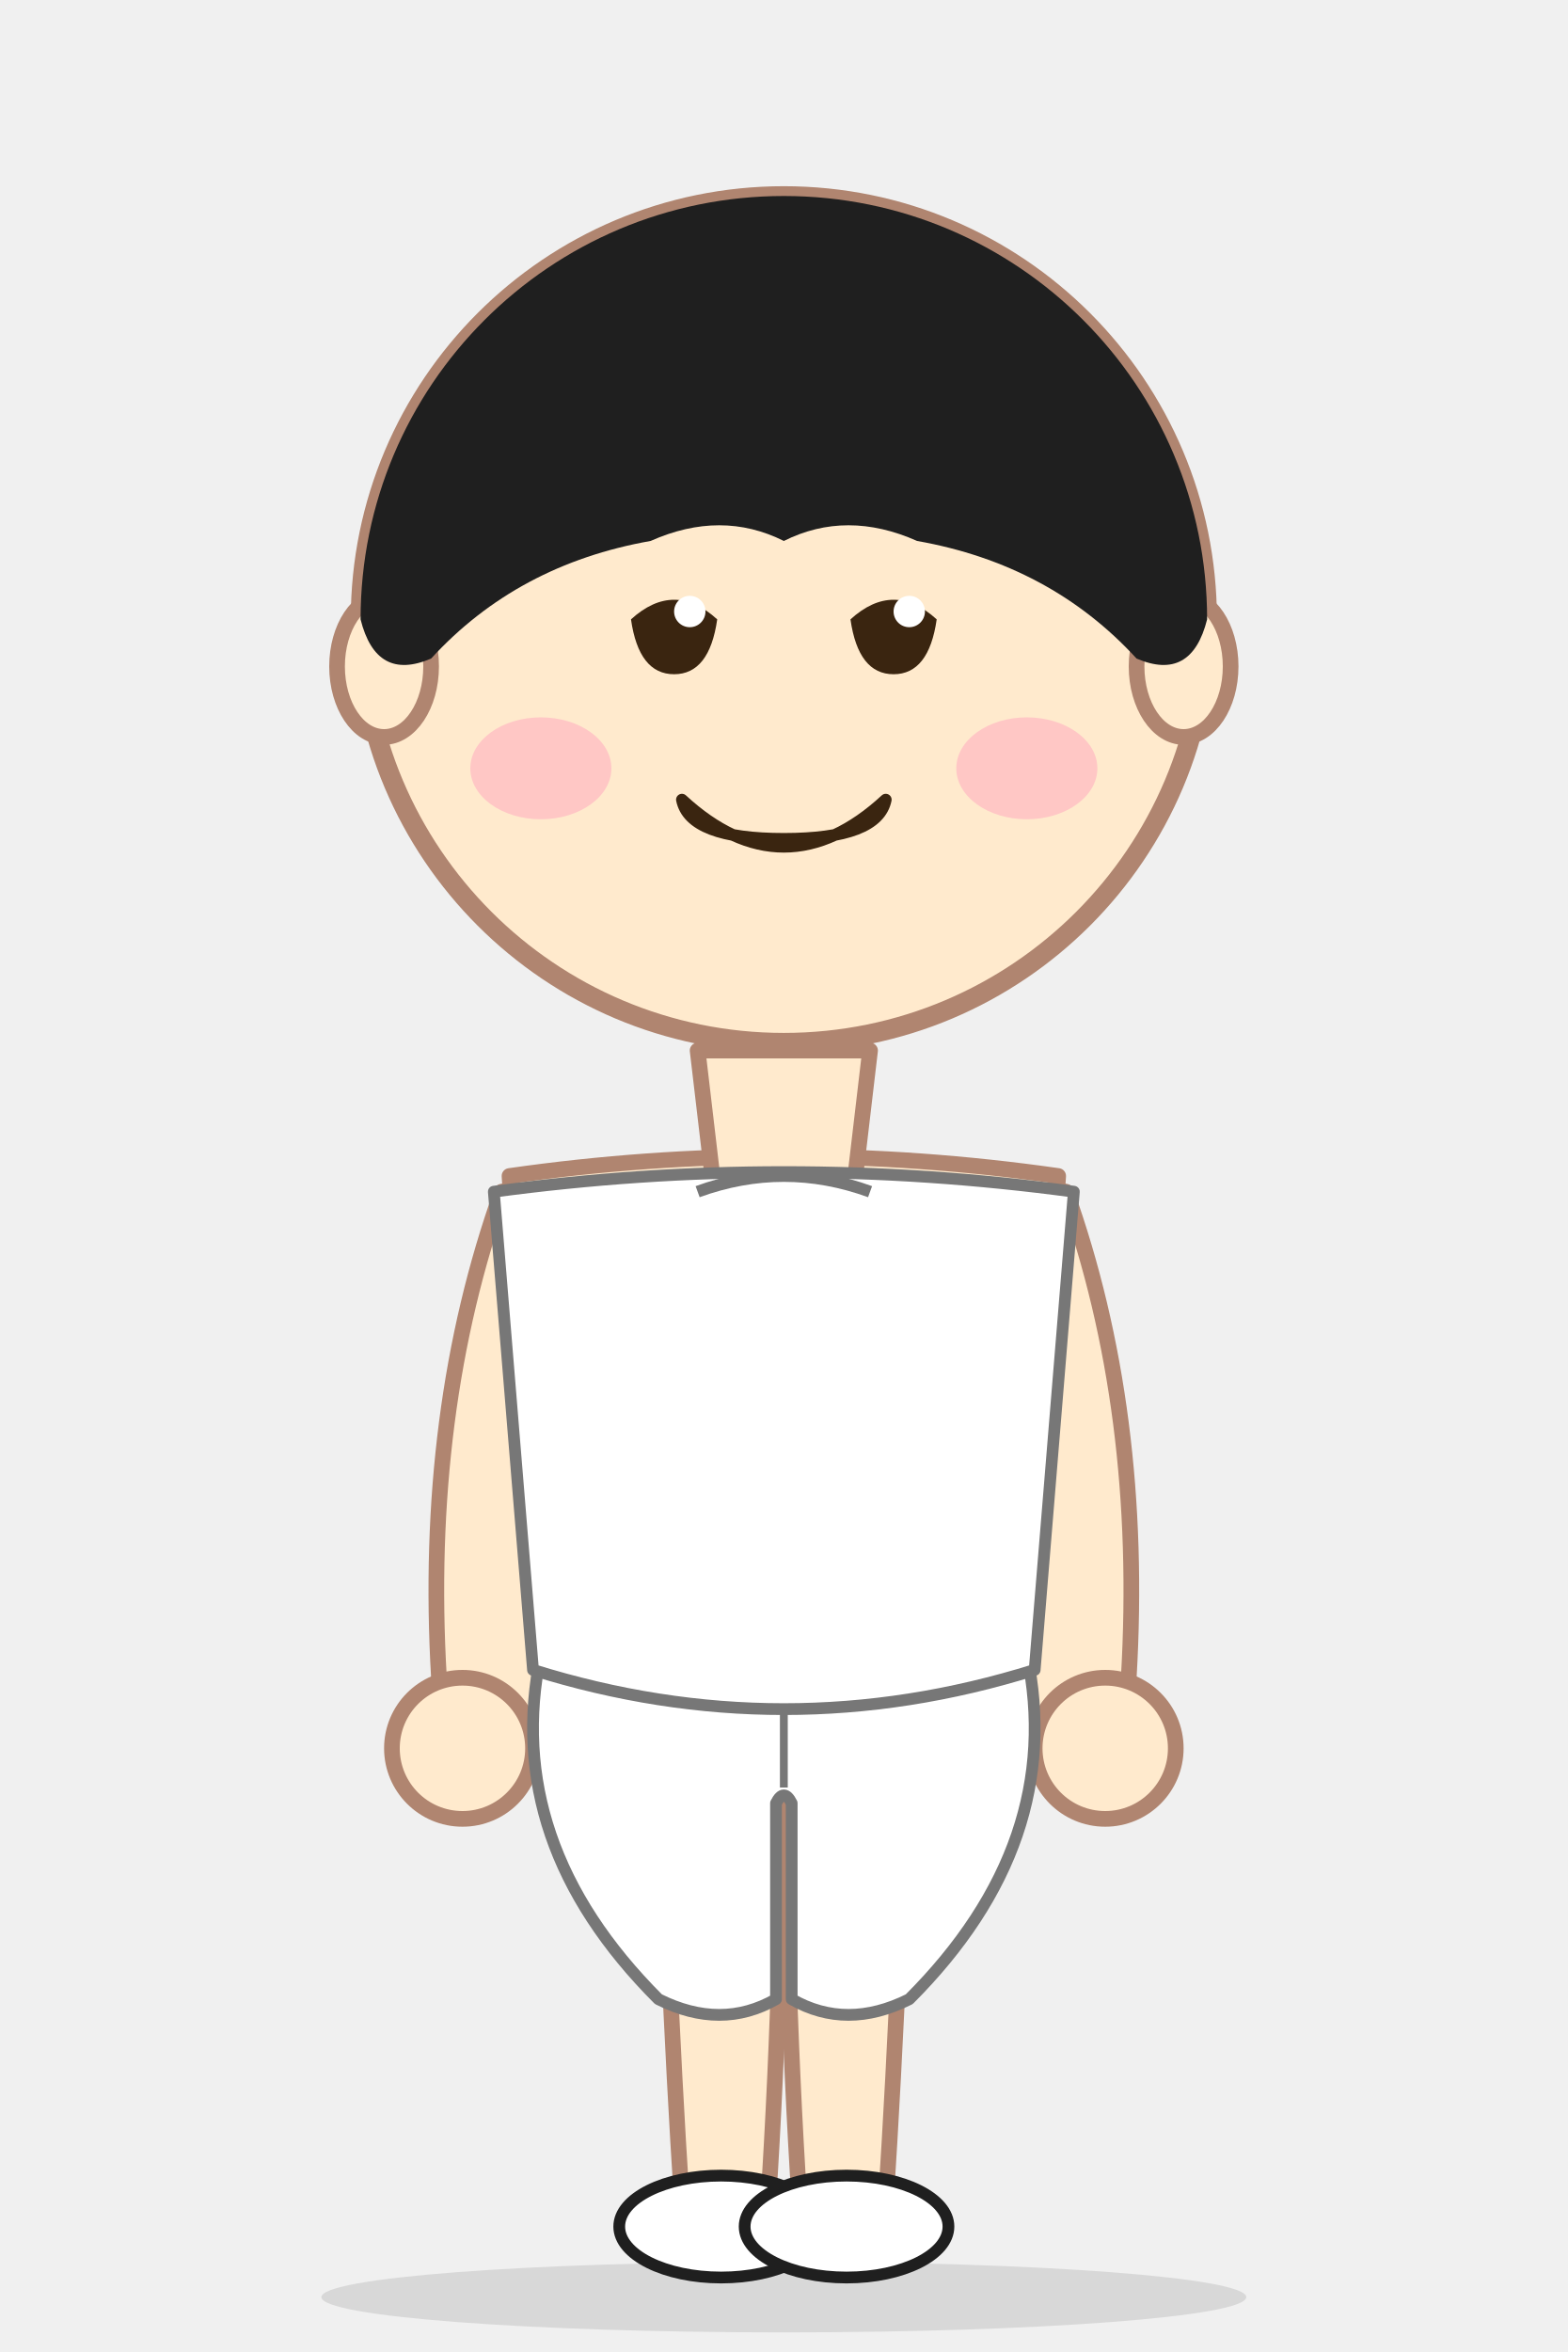
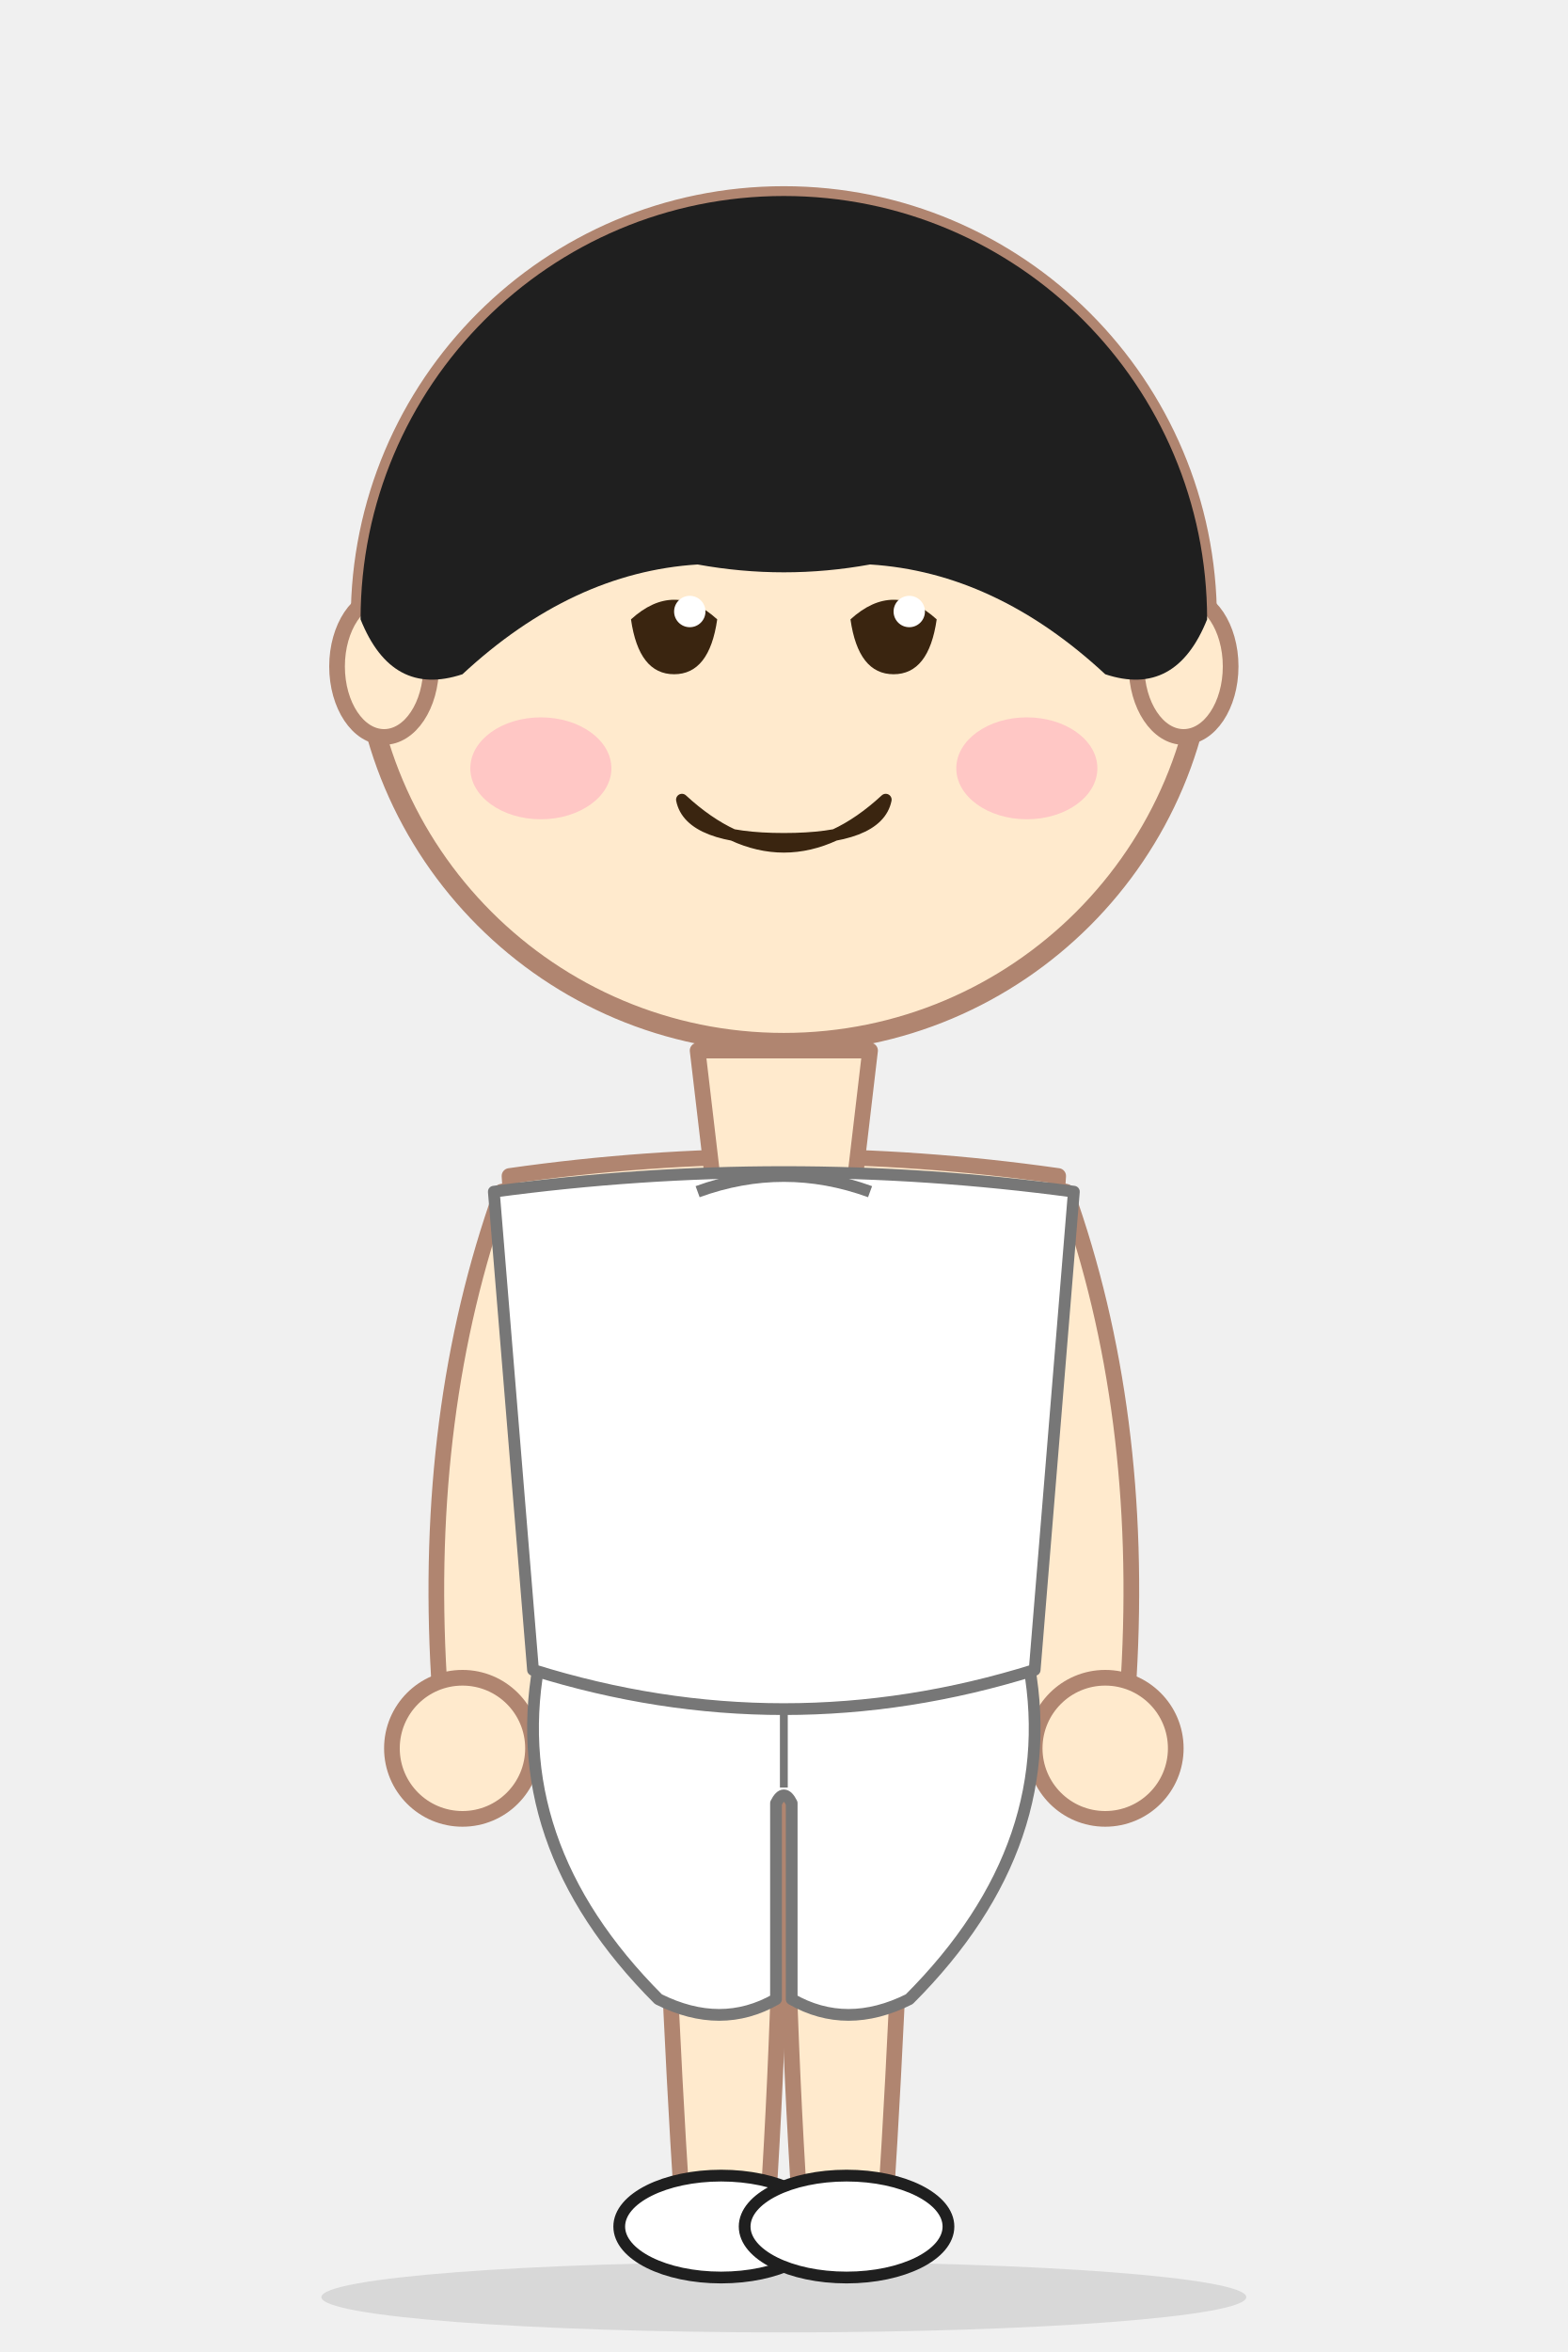
<svg xmlns="http://www.w3.org/2000/svg" viewBox="0 0 400 600" aria-label="FinEdu 마스코트">
  <ellipse cx="200" cy="586" rx="118" ry="9" fill="#000" opacity="0.10" />
  <path d="M168 422 Q170 500 174 562 Q188 568 196 562 Q200 500 200 422 Z" fill="#ffeacd" stroke="#b08570" stroke-width="4" stroke-linejoin="round" />
  <path d="M232 422 Q230 500 226 562 Q212 568 204 562 Q200 500 200 422 Z" fill="#ffeacd" stroke="#b08570" stroke-width="4" stroke-linejoin="round" />
  <path d="M128 304 Q108 360 112 428 Q120 446 138 442 Q146 392 148 332 Q146 312 138 302 Z" fill="#ffeacd" stroke="#b08570" stroke-width="4" stroke-linejoin="round" />
  <path d="M272 304 Q292 360 288 428 Q280 446 262 442 Q254 392 252 332 Q254 312 262 302 Z" fill="#ffeacd" stroke="#b08570" stroke-width="4" stroke-linejoin="round" />
  <circle cx="118" cy="446" r="18" fill="#ffeacd" stroke="#b08570" stroke-width="4" />
  <circle cx="282" cy="446" r="18" fill="#ffeacd" stroke="#b08570" stroke-width="4" />
  <path d="M130 300 Q200 290 270 300 L262 422 Q200 442 138 422 Z" fill="#ffeacd" stroke="#b08570" stroke-width="4" stroke-linejoin="round" />
  <path d="M178 268 L222 268 L218 302 L182 302 Z" fill="#ffeacd" stroke="#b08570" stroke-width="4" stroke-linejoin="round" />
  <circle cx="200" cy="158" r="108" fill="#ffeacd" stroke="#b08570" stroke-width="5" />
  <ellipse cx="98" cy="170" rx="12" ry="18" fill="#ffeacd" stroke="#b08570" stroke-width="4" />
  <ellipse cx="302" cy="170" rx="12" ry="18" fill="#ffeacd" stroke="#b08570" stroke-width="4" />
  <ellipse cx="138" cy="196" rx="18" ry="13" fill="#ffaac0" opacity="0.55" />
  <ellipse cx="262" cy="196" rx="18" ry="13" fill="#ffaac0" opacity="0.55" />
  <path d="M138 422 Q200 412 262 422 Q272 470 232 510 Q216 518 202 510 L202 460 Q200 456 198 460 L198 510 Q184 518 168 510 Q128 470 138 422 Z" fill="#ffffff" stroke="#777" stroke-width="3" stroke-linejoin="round" />
  <line x1="200" y1="424" x2="200" y2="456" stroke="#777" stroke-width="2" />
  <path d="M126 304 Q200 294 274 304 L264 426 Q200 446 136 426 Z" fill="#ffffff" stroke="#777" stroke-width="3" stroke-linejoin="round" />
  <path d="M178 304 q22 -8 44 0" stroke="#777" stroke-width="3" fill="none" />
  <ellipse cx="184" cy="568" rx="26" ry="13" fill="#fff" stroke="#1f1f1f" stroke-width="3" />
  <ellipse cx="216" cy="568" rx="26" ry="13" fill="#fff" stroke="#1f1f1f" stroke-width="3" />
  <path d="M150 132 q14 -8 28 -2" stroke="#3a2510" stroke-width="5" stroke-linecap="round" fill="none" />
  <path d="M222 130 q14 -6 28 2" stroke="#3a2510" stroke-width="5" stroke-linecap="round" fill="none" />
  <g data-eye="left">
    <path d="M161 158 q11 -10 22 0 q-2 14 -11 14 q-9 0 -11 -14 z" fill="#3a2510" />
    <circle data-pupil="true" cx="176" cy="156" r="4" fill="#fff" />
  </g>
  <g data-eye="right">
    <path d="M217 158 q11 -10 22 0 q-2 14 -11 14 q-9 0 -11 -14 z" fill="#3a2510" />
    <circle data-pupil="true" cx="232" cy="156" r="4" fill="#fff" />
  </g>
  <path d="M174 204 q26 24 52 0 q-2 10 -26 10 q-24 0 -26 -10 z" fill="#a0394a" stroke="#3a2510" stroke-width="3" stroke-linejoin="round" />
-   <path d="M92 158 A108 108 0 0 1 308 158 Q304 174 290 168 Q268 144 234 138 Q216 130 200 138 Q184 130 166 138 Q132 144 110 168 Q96 174 92 158 Z" fill="#1f1f1f" />
+   <path d="M92 158 A108 108 0 0 1 308 158 Q300 178 282 172 Q254 146 222 144 Q200 148 178 144 Q146 146 118 172 Q100 178 92 158 Z" fill="#1f1f1f" />
</svg>
